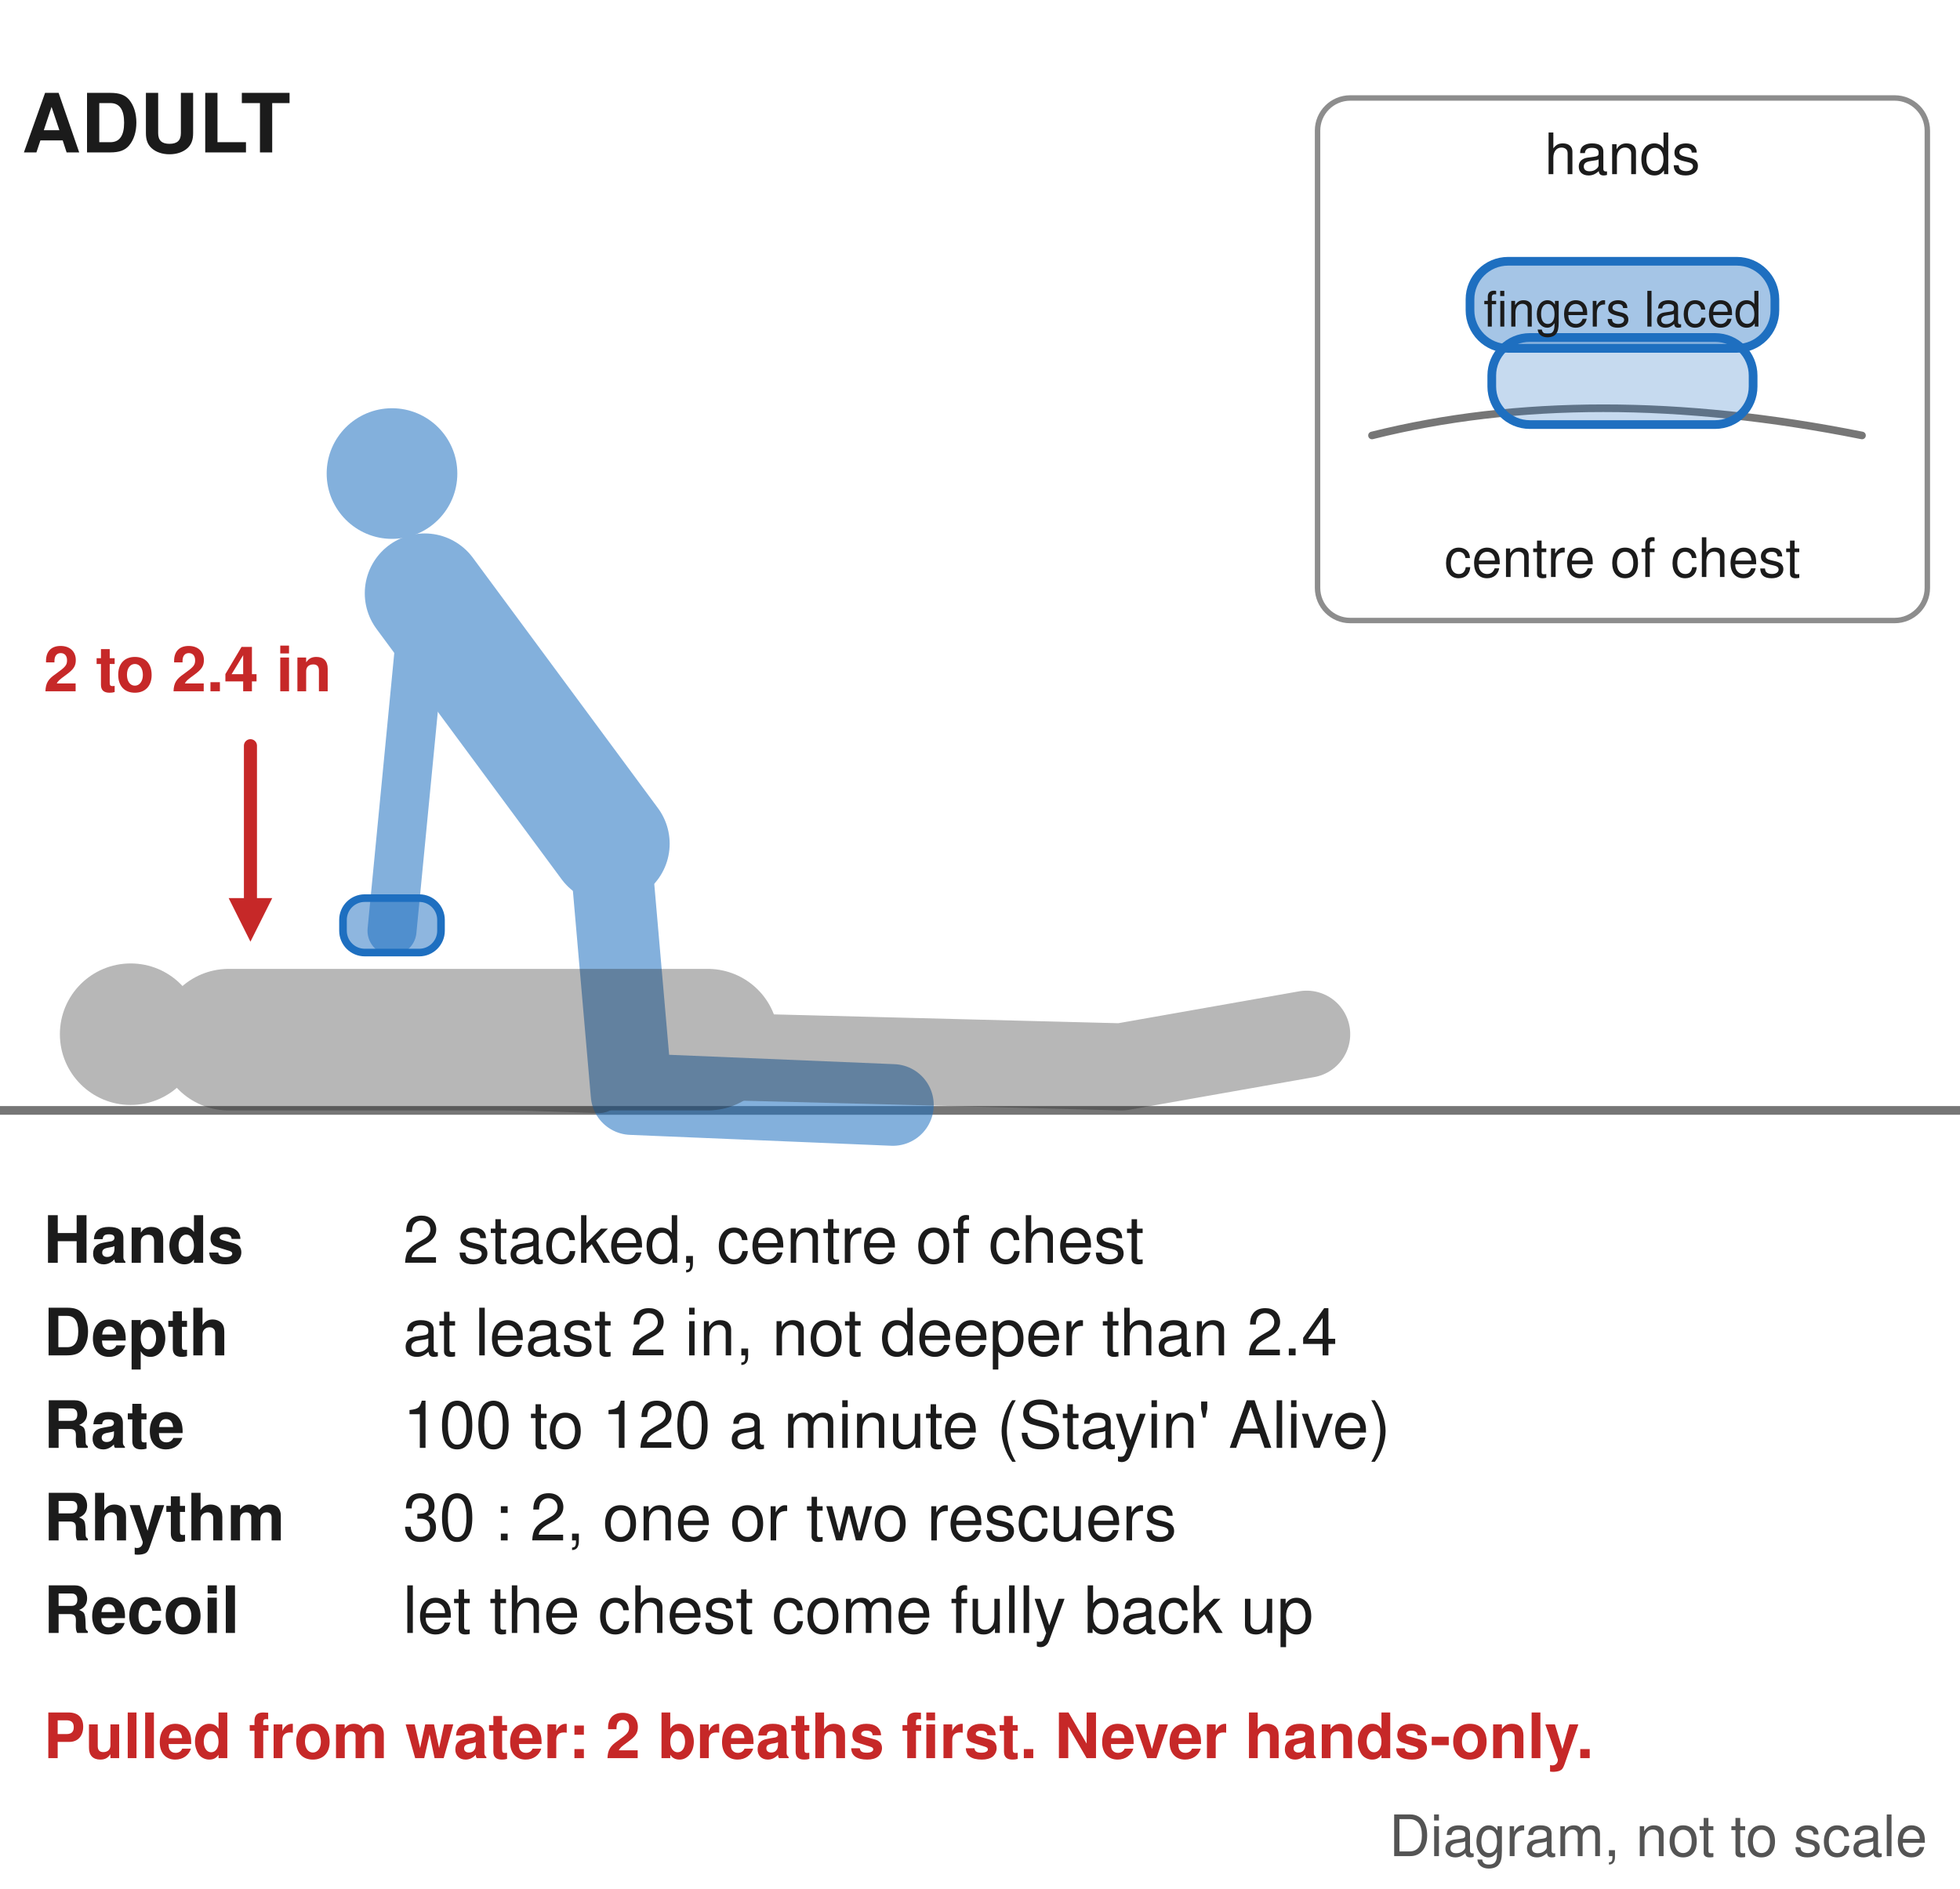
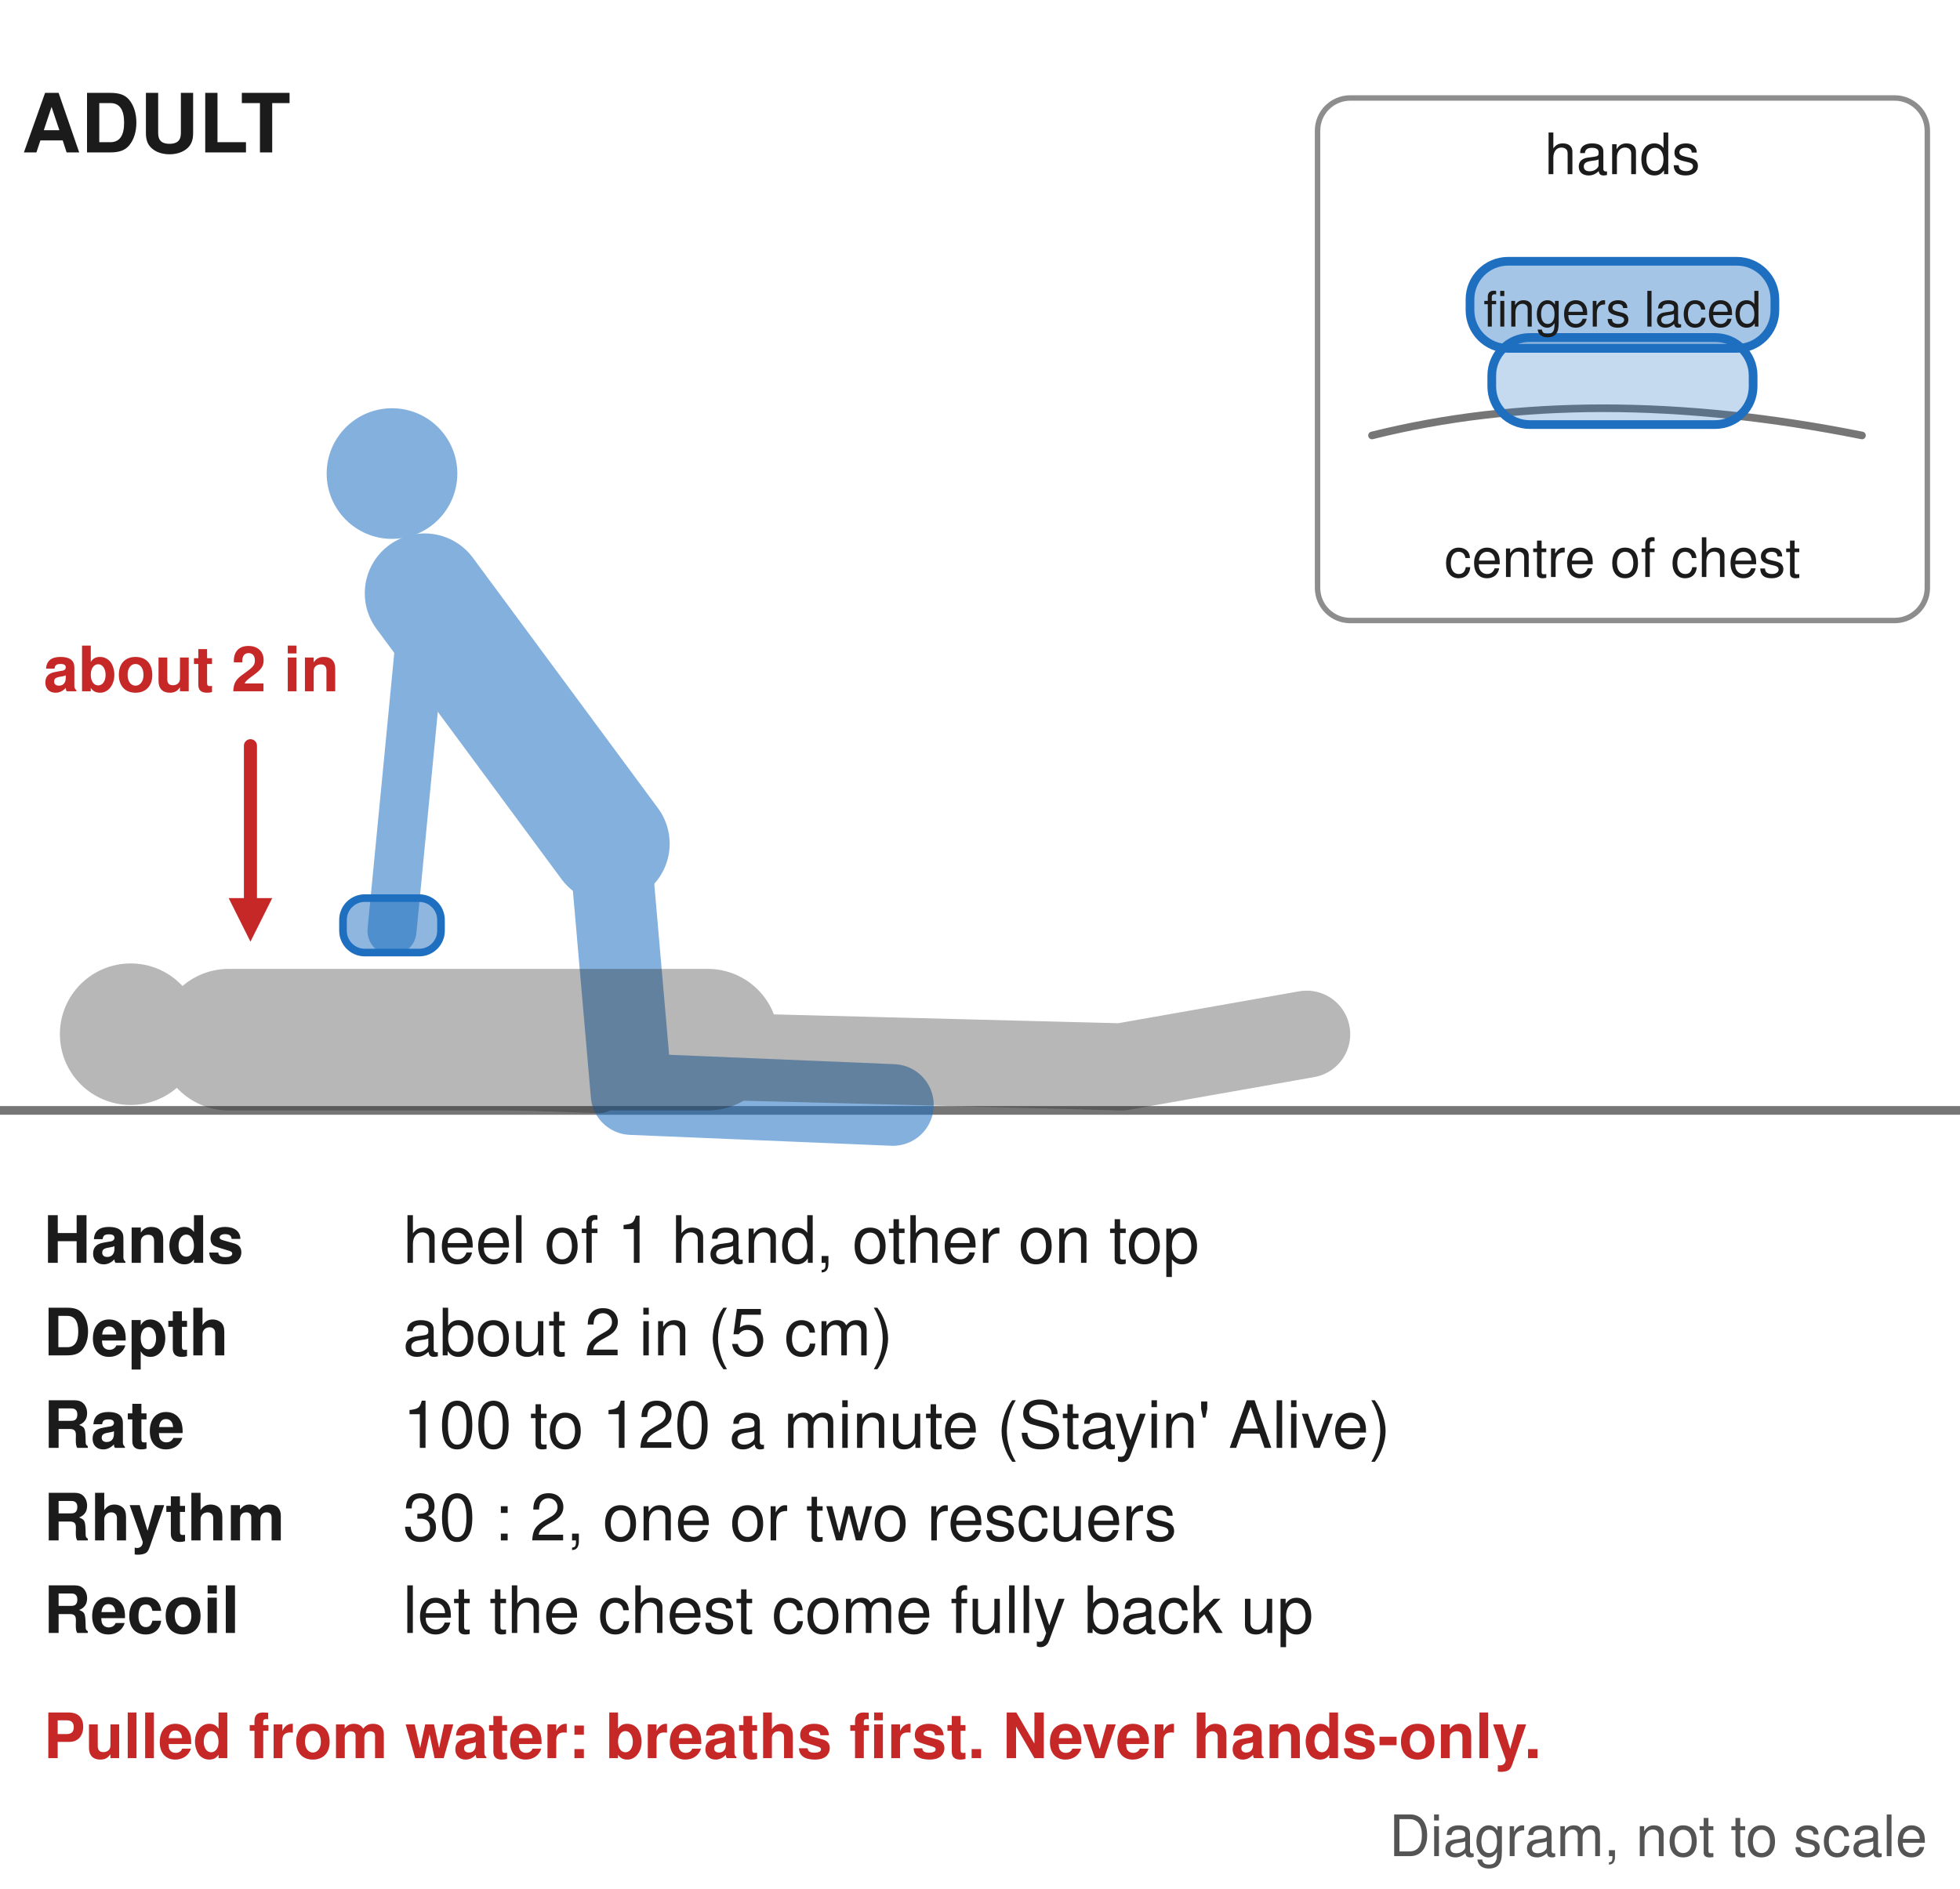
<svg xmlns="http://www.w3.org/2000/svg" viewBox="0 0 360 347" width="360" height="347" color="#1b1b1b" font-family="Helvetica, Arial, sans-serif" font-size="13" class="gpfig fig-cpr-adult" aria-label="Adult CPR hand position">
  <line x1="0" y1="204" x2="360" y2="204" stroke="currentColor" stroke-width="1.6" stroke-linecap="round" opacity="0.6" />
  <g opacity="0.55">
    <circle cx="72.0" cy="87.0" r="12.0" fill="#1e6fc0" />
    <path d="M78.0,109.0 L112.0,155.0" fill="none" stroke="#1e6fc0" stroke-width="22.0" stroke-linecap="round" stroke-linejoin="round" />
    <path d="M112.0,155.0 L116.0,201.0 L164.0,203.0" fill="none" stroke="#1e6fc0" stroke-width="15.0" stroke-linecap="round" stroke-linejoin="round" />
    <path d="M78.0,109.0 L72.0,171.0" fill="none" stroke="#1e6fc0" stroke-width="9.0" stroke-linecap="round" stroke-linejoin="round" />
  </g>
  <g opacity="0.32">
    <circle cx="24.0" cy="190.0" r="13.0" fill="currentColor" />
    <path d="M42.0,191.0 L130.0,191.0" fill="none" stroke="currentColor" stroke-width="26.0" stroke-linecap="round" stroke-linejoin="round" />
    <path d="M128.0,194.0 L206.0,196.0 L240.0,190.0" fill="none" stroke="currentColor" stroke-width="16.0" stroke-linecap="round" stroke-linejoin="round" />
    <path d="M50.0,198.0 L110.0,200.0" fill="none" stroke="currentColor" stroke-width="9.0" stroke-linecap="round" stroke-linejoin="round" />
  </g>
  <rect x="63.0" y="165.0" width="18" height="10" rx="4" fill="#1e6fc0" fill-opacity="0.5" stroke="#1e6fc0" stroke-width="1.4" />
  <line x1="46.0" y1="137.0" x2="46.0" y2="165.0" stroke="#c62828" stroke-width="2.4" stroke-linecap="round" />
  <path d="M46.0,173.0 L50.0,165.0 L42.0,165.0 Z" fill="#c62828" stroke="none" />
-   <text x="8" y="127.0" font-size="11.5" font-weight="bold" fill="#c62828">2 to 2.4 in</text>
+   <text x="8" y="127.0" font-size="11.5" font-weight="bold" fill="#c62828">about 2 in</text>
  <text x="4" y="28.0" font-size="15" font-weight="bold" fill="currentColor">ADULT</text>
  <rect x="242" y="18" width="112" height="96" rx="6" fill="none" stroke="currentColor" stroke-width="1" opacity="0.5" />
  <text x="298" y="32" font-size="10.5" text-anchor="middle" fill="currentColor">hands</text>
  <path d="M252,80 q40,-10 90,0" fill="none" stroke="currentColor" stroke-width="1.4" stroke-linejoin="round" stroke-linecap="round" opacity="0.6" />
  <text x="298" y="106" font-size="10" text-anchor="middle" fill="currentColor">centre of chest</text>
  <rect x="274" y="62" width="48" height="16" rx="7" fill="#1e6fc0" fill-opacity="0.25" stroke="#1e6fc0" stroke-width="1.6" />
  <rect x="270" y="48" width="56" height="16" rx="7" fill="#1e6fc0" fill-opacity="0.4" stroke="#1e6fc0" stroke-width="1.6" />
  <text x="298" y="60" font-size="9" text-anchor="middle" fill="currentColor">fingers laced</text>
  <text x="8" y="232" font-size="12" font-weight="bold" fill="currentColor">Hands</text>
-   <text x="74" y="232" font-size="12" fill="currentColor">2 stacked, centre of chest</text>
+   <text x="74" y="232" font-size="12" fill="currentColor">heel of 1 hand, other on top</text>
  <text x="8" y="249" font-size="12" font-weight="bold" fill="currentColor">Depth</text>
-   <text x="74" y="249" font-size="12" fill="currentColor">at least 2 in, not deeper than 2.4</text>
+   <text x="74" y="249" font-size="12" fill="currentColor">about 2 in (5 cm)</text>
  <text x="8" y="266" font-size="12" font-weight="bold" fill="currentColor">Rate</text>
  <text x="74" y="266" font-size="12" fill="currentColor">100 to 120 a minute (Stayin' Alive)</text>
  <text x="8" y="283" font-size="12" font-weight="bold" fill="currentColor">Rhythm</text>
  <text x="74" y="283" font-size="12" fill="currentColor">30 : 2, one or two rescuers</text>
  <text x="8" y="300" font-size="12" font-weight="bold" fill="currentColor">Recoil</text>
  <text x="74" y="300" font-size="12" fill="currentColor">let the chest come fully back up</text>
-   <text x="8" y="323" font-size="11.5" font-weight="bold" fill="#c62828">Pulled from water: 2 breaths first. Never hands-only.</text>
+   <text x="8" y="323" font-size="11.5" font-weight="bold" fill="#c62828">Pulled from water: breaths first. Never hands-only.</text>
  <text x="354" y="341" font-size="10.5" text-anchor="end" fill="currentColor" opacity="0.75">Diagram, not to scale</text>
</svg>
